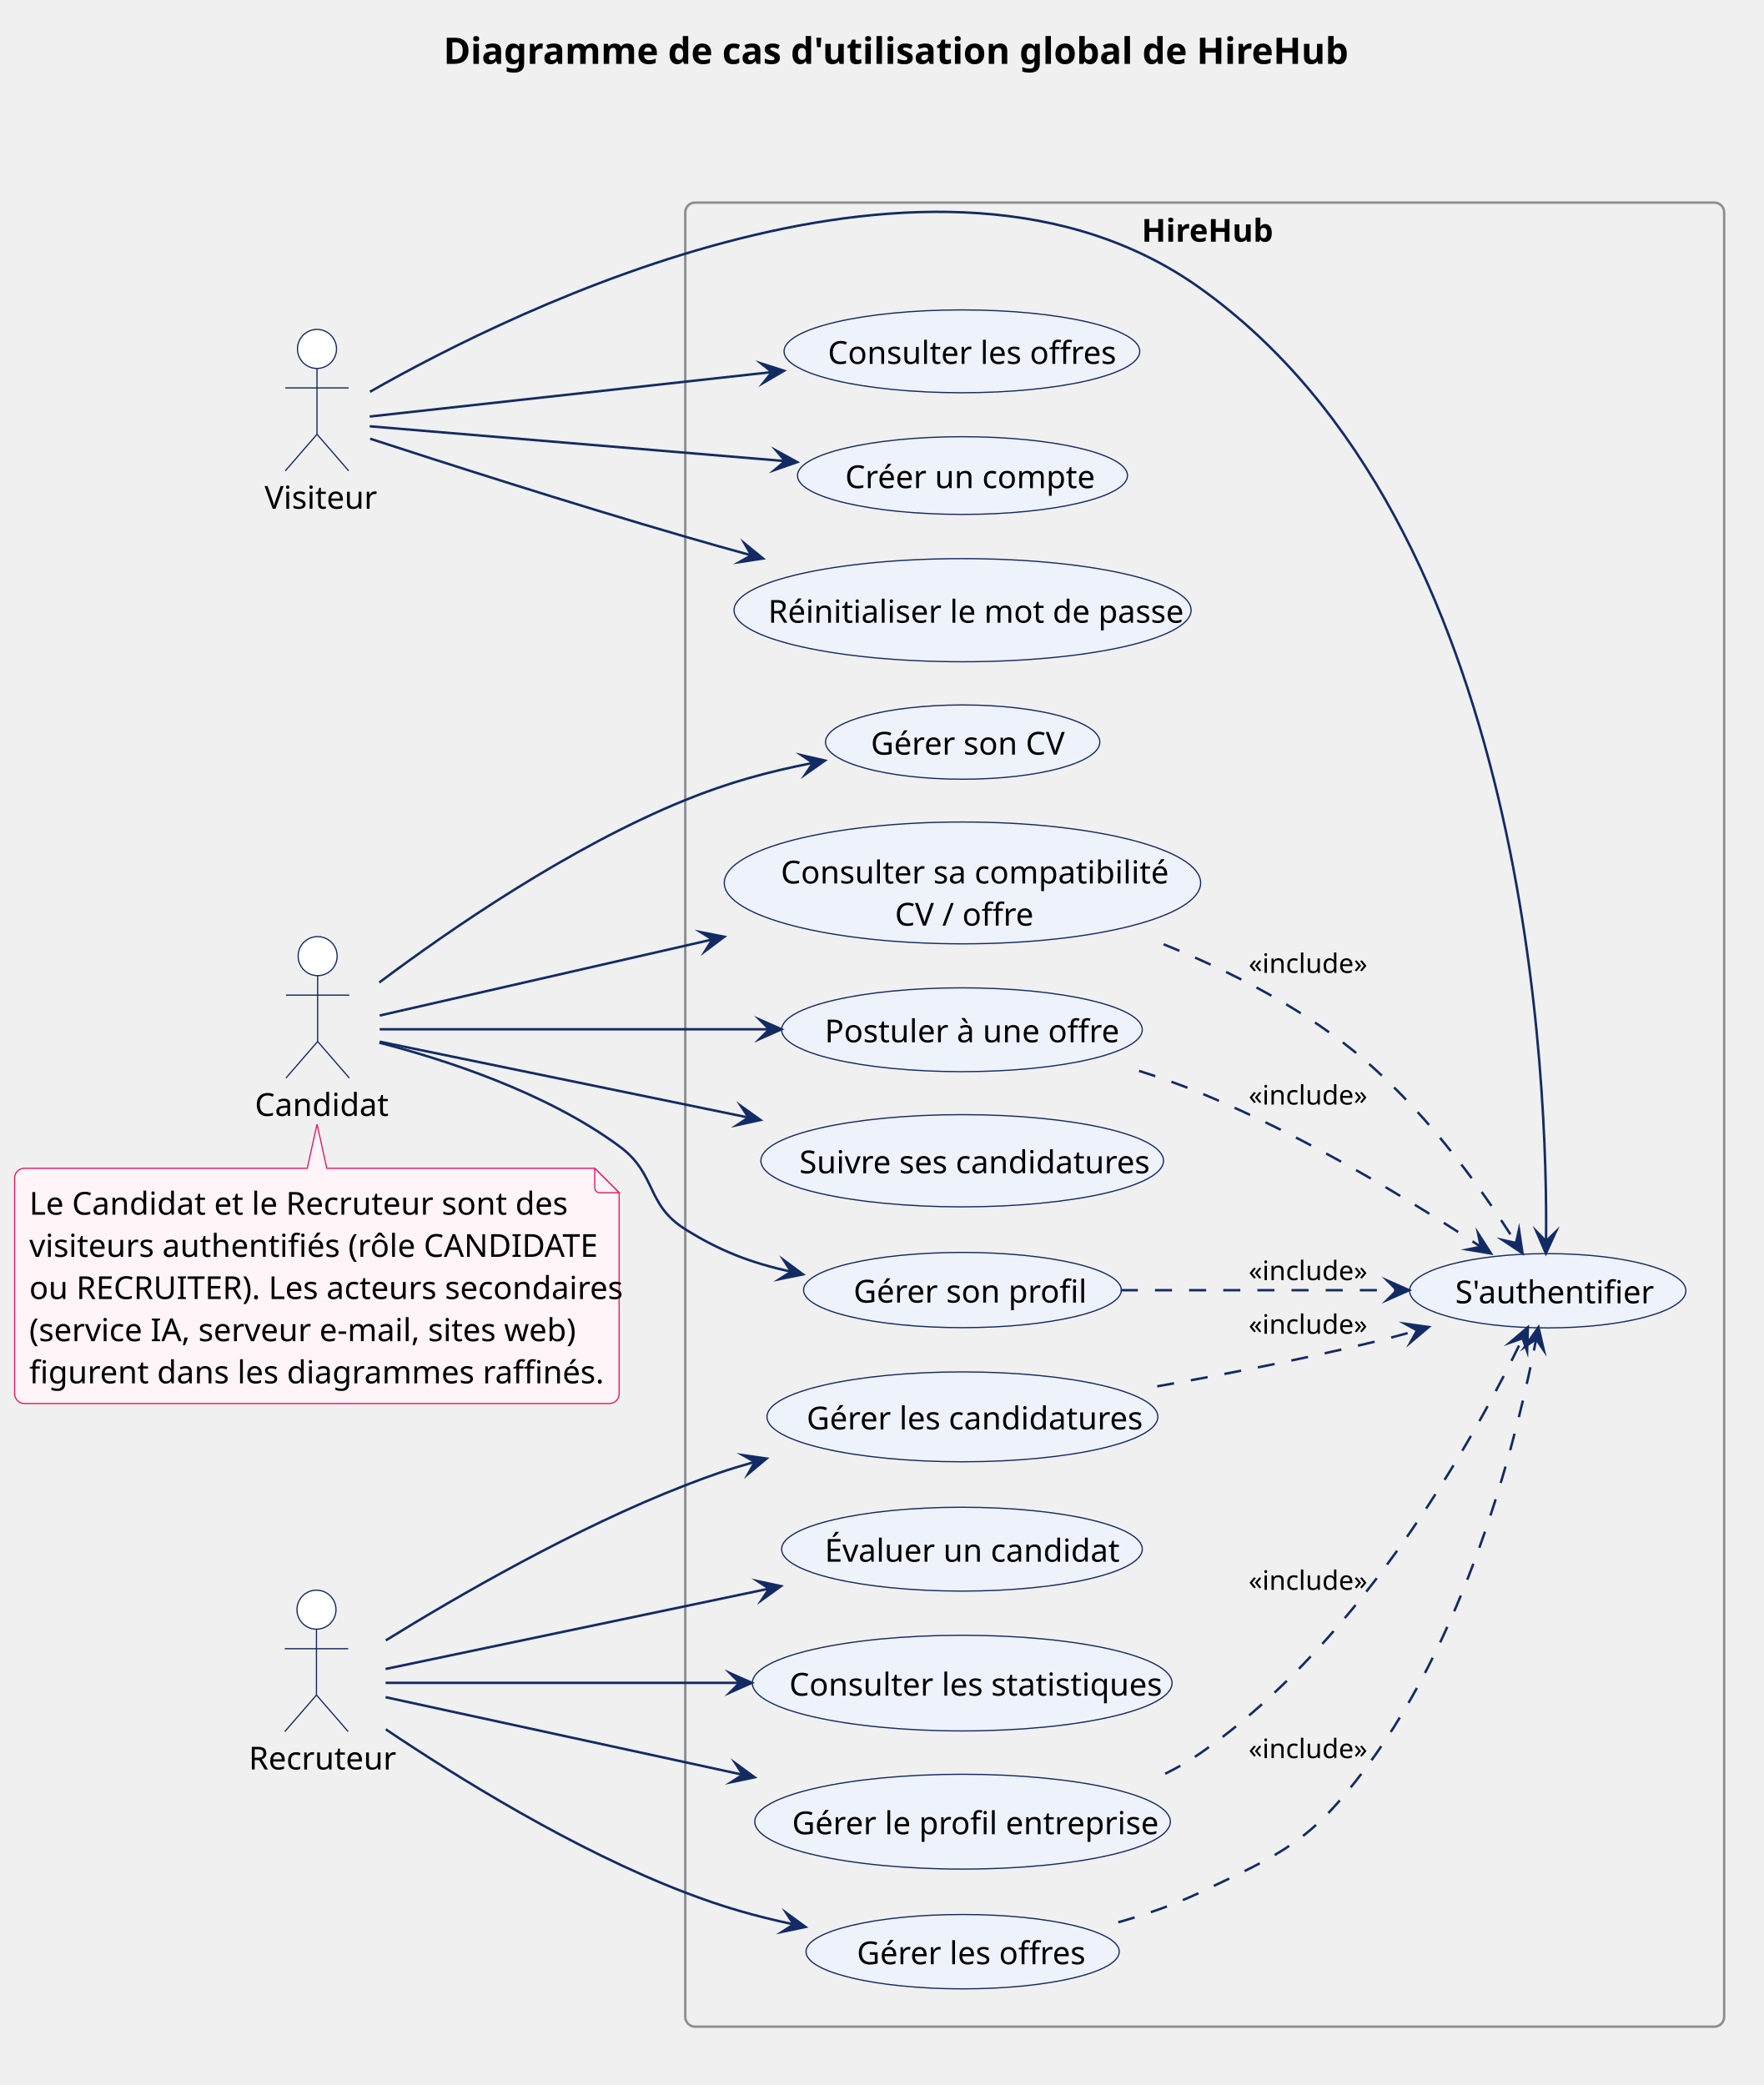
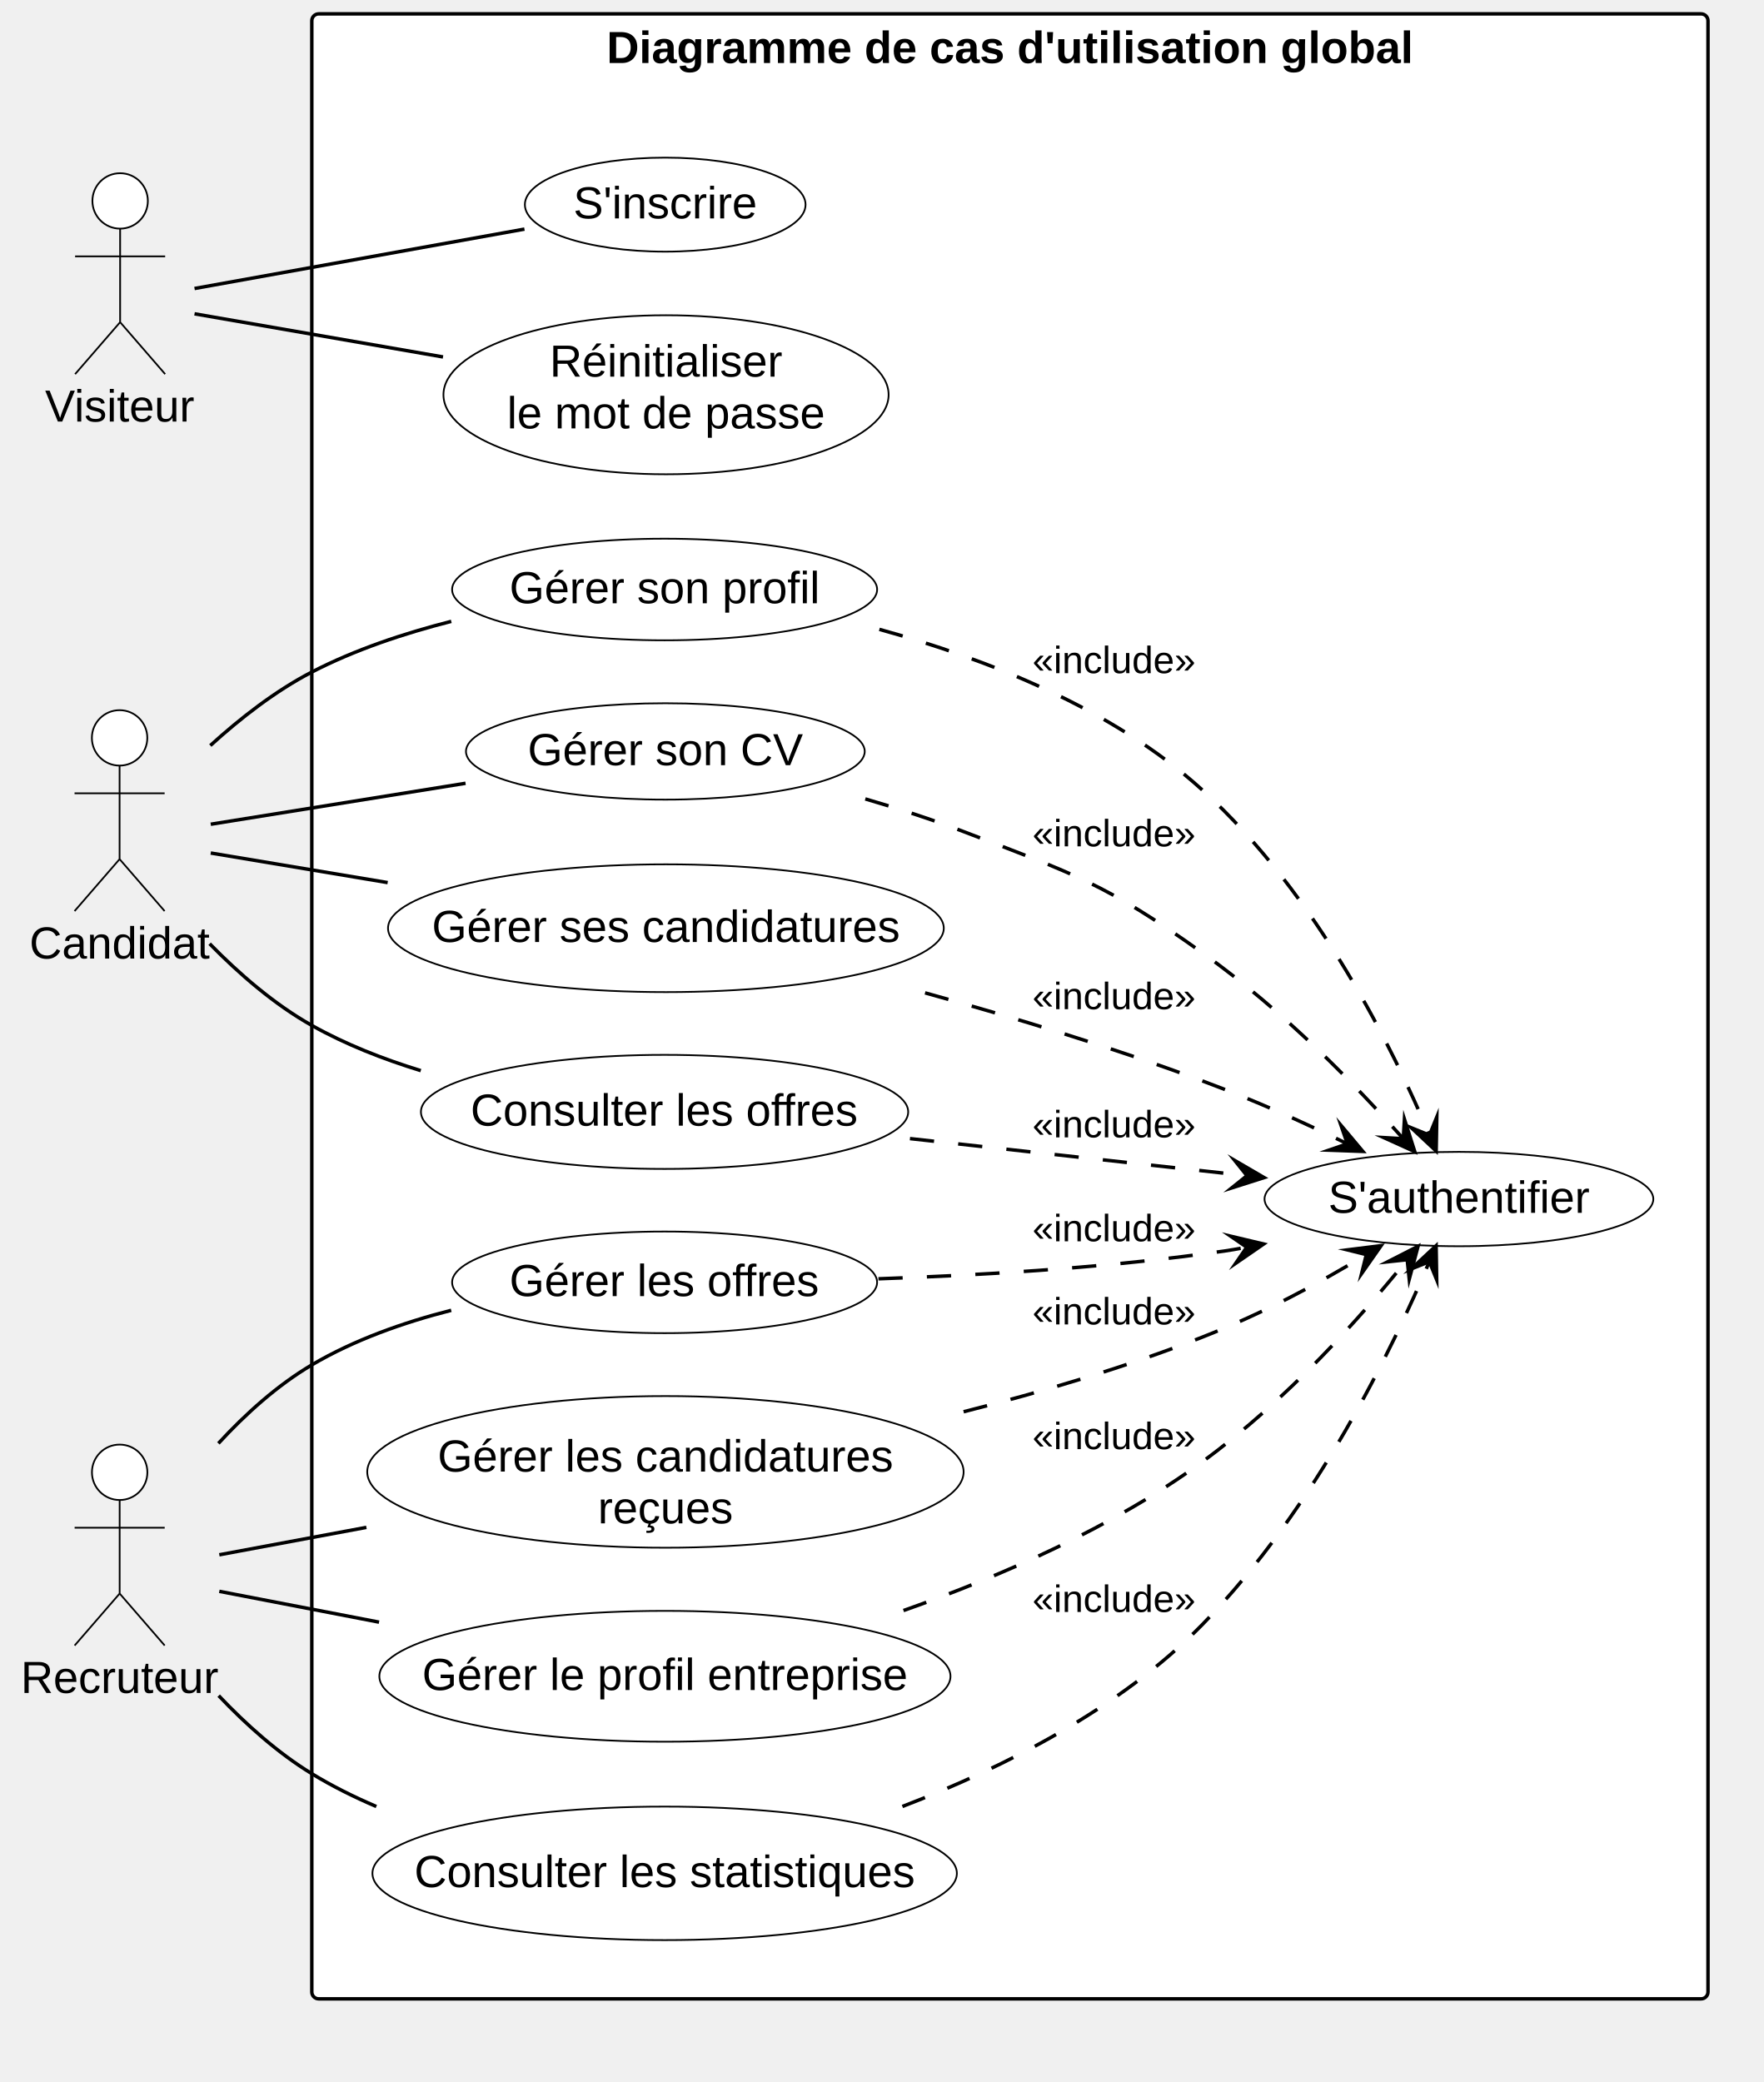
- <svg xmlns="http://www.w3.org/2000/svg" version="1.1" data-diagram-type="DESCRIPTION" style="width:723px;height:855px;background:#FFFFFF;" width="723px" height="855px" viewBox="0 0 723 855" zoomAndPan="magnify" preserveAspectRatio="none" contentStyleType="text/css">
+ <svg xmlns="http://www.w3.org/2000/svg" version="1.1" data-diagram-type="DESCRIPTION" style="width:509px;height:601px;background:#FFFFFF;" width="509px" height="601px" viewBox="0 0 509 601" zoomAndPan="magnify" preserveAspectRatio="none" contentStyleType="text/css">
  <defs />
  <g font-family="sans-serif" lengthAdjust="spacing">
-     <g class="title" data-source-line="4">
-       <text x="181.86" y="26.187" fill="#000" font-size="15" textLength="352.28" font-weight="700" font-family="'Segoe UI'">Diagramme de cas d'utilisation global de HireHub</text>
+     <g class="cluster" data-qualified-name="Diagramme de cas d.utilisation global" id="ent0004" data-source-line="9">
+       <rect x="90" y="4" width="403" height="573" fill="#FFF" style="stroke:#000;stroke-width:1;" rx="2" ry="2" />
+       <text x="175.094" y="18.194" fill="#000" font-size="13" textLength="232.813" font-weight="700" font-family="'Arial'">Diagramme de cas d'utilisation global</text>
    </g>
-     <g class="cluster" data-qualified-name="HireHub" id="ent0004" data-source-line="10">
-       <rect x="281" y="83.08" width="426" height="748" fill="none" style="stroke:#8C8E90;stroke-width:1;" rx="4" ry="4" />
-       <text x="468.127" y="99.109" fill="#000" font-size="13" textLength="51.746" font-weight="700" font-family="'Segoe UI'">HireHub</text>
+     <g class="entity" data-qualified-name="V" id="ent0001" data-source-line="5">
+       <ellipse cx="34.674" cy="58" rx="8" ry="8" fill="#FFF" style="stroke:#000;stroke-width:0.5;" />
+       <path d="M34.674,66 L34.674,93 M21.674,74 L47.674,74 M34.674,93 L21.674,108 M34.674,93 L47.674,108" style="stroke:#000;stroke-width:0.5;" fill="none" />
+       <text x="13" y="121.694" fill="#000" font-size="13" textLength="43.348" font-family="'Arial'">Visiteur</text>
    </g>
-     <g class="entity" data-qualified-name="V" id="ent0001" data-source-line="6">
-       <ellipse cx="129.984" cy="143.08" rx="8" ry="8" fill="#FFF" style="stroke:#132B64;stroke-width:0.5;" />
-       <path d="M129.984,151.08 L129.984,178.08 M116.984,159.08 L142.984,159.08 M129.984,178.08 L116.984,193.08 M129.984,178.08 L142.984,193.08" style="stroke:#132B64;stroke-width:0.5;" fill="none" />
-       <text x="108.5" y="208.609" fill="#000" font-size="13" textLength="42.967" font-family="'Segoe UI'">Visiteur</text>
+     <g class="entity" data-qualified-name="C" id="ent0002" data-source-line="6">
+       <ellipse cx="34.519" cy="213" rx="8" ry="8" fill="#FFF" style="stroke:#000;stroke-width:0.5;" />
+       <path d="M34.519,221 L34.519,248 M21.519,229 L47.519,229 M34.519,248 L21.519,263 M34.519,248 L47.519,263" style="stroke:#000;stroke-width:0.5;" fill="none" />
+       <text x="8.5" y="276.694" fill="#000" font-size="13" textLength="52.038" font-family="'Arial'">Candidat</text>
    </g>
-     <g class="entity" data-qualified-name="C" id="ent0002" data-source-line="7">
-       <ellipse cx="130.249" cy="392.08" rx="8" ry="8" fill="#FFF" style="stroke:#132B64;stroke-width:0.5;" />
-       <path d="M130.249,400.08 L130.249,427.08 M117.249,408.08 L143.249,408.08 M130.249,427.08 L117.249,442.08 M130.249,427.08 L143.249,442.08" style="stroke:#132B64;stroke-width:0.5;" fill="none" />
-       <text x="104.5" y="457.609" fill="#000" font-size="13" textLength="51.499" font-family="'Segoe UI'">Candidat</text>
+     <g class="entity" data-qualified-name="R" id="ent0003" data-source-line="7">
+       <ellipse cx="34.539" cy="425" rx="8" ry="8" fill="#FFF" style="stroke:#000;stroke-width:0.5;" />
+       <path d="M34.539,433 L34.539,460 M21.539,441 L47.539,441 M34.539,460 L21.539,475 M34.539,460 L47.539,475" style="stroke:#000;stroke-width:0.5;" fill="none" />
+       <text x="6" y="488.694" fill="#000" font-size="13" textLength="57.078" font-family="'Arial'">Recruteur</text>
    </g>
-     <g class="entity" data-qualified-name="R" id="ent0003" data-source-line="8">
-       <ellipse cx="129.768" cy="660.08" rx="8" ry="8" fill="#FFF" style="stroke:#132B64;stroke-width:0.5;" />
-       <path d="M129.768,668.08 L129.768,695.08 M116.768,676.08 L142.768,676.08 M129.768,695.08 L116.768,710.08 M129.768,695.08 L142.768,710.08" style="stroke:#132B64;stroke-width:0.5;" fill="none" />
-       <text x="102" y="725.609" fill="#000" font-size="13" textLength="55.536" font-family="'Segoe UI'">Recruteur</text>
+     <g class="entity" data-qualified-name="Diagramme de cas d.utilisation global.UC_signup" id="ent0005" data-source-line="10">
+       <ellipse cx="192.01" cy="59.07" rx="40.51" ry="13.57" fill="#FFF" style="stroke:#000;stroke-width:0.5;" />
+       <text x="165.486" y="63.045" fill="#000" font-size="13" textLength="53.047" font-family="'Arial'">S'inscrire</text>
    </g>
-     <g class="entity" data-qualified-name="GMN39" id="ent0040" data-source-line="55">
-       <path d="M6,483.08 L6,571.535 A4,4 0 0 0 10,575.535 L249.884,575.535 A4,4 0 0 0 253.884,571.535 L253.884,489.08 L243.884,479.08 L134,479.08 L130,460.994 L126,479.08 L10,479.08 A4,4 0 0 0 6,483.08" style="stroke:#E81B6B;stroke-width:0.5;" fill="#FFF4F8" />
-       <path d="M243.884,479.08 L243.884,487.08 A2,2 0 0 0 245.884,489.08 L253.884,489.08 L243.884,479.08" style="stroke:#E81B6B;stroke-width:0.5;" fill="#FFF4F8" />
-       <text x="12" y="498.109" fill="#000" font-size="13" textLength="207.333" font-family="'Segoe UI'">Le Candidat et le Recruteur sont des</text>
-       <text x="12" y="515.4" fill="#000" font-size="13" textLength="219.921" font-family="'Segoe UI'">visiteurs authentifiés (rôle CANDIDATE</text>
-       <text x="12" y="532.691" fill="#000" font-size="13" textLength="226.884" font-family="'Segoe UI'">ou RECRUITER). Les acteurs secondaires</text>
-       <text x="12" y="549.982" fill="#000" font-size="13" textLength="209.206" font-family="'Segoe UI'">(service IA, serveur e-mail, sites web)</text>
-       <text x="12" y="567.273" fill="#000" font-size="13" textLength="217.985" font-family="'Segoe UI'">figurent dans les diagrammes raffinés.</text>
+     <g class="entity" data-qualified-name="Diagramme de cas d.utilisation global.UC_reset" id="ent0006" data-source-line="11">
+       <ellipse cx="192.246" cy="113.952" rx="64.246" ry="22.952" fill="#FFF" style="stroke:#000;stroke-width:0.5;" />
+       <text x="158.651" y="108.718" fill="#000" font-size="13" textLength="67.19" font-family="'Arial'">Réinitialiser</text>
+       <text x="146.359" y="123.667" fill="#000" font-size="13" textLength="91.774" font-family="'Arial'">le mot de passe</text>
    </g>
-     <g class="entity" data-qualified-name="HireHub.UC_signup" id="ent0005" data-source-line="11">
-       <ellipse cx="394.665" cy="195.013" rx="67.665" ry="15.933" fill="#EEF2FA" style="stroke:#132B64;stroke-width:0.5;" />
-       <text x="346.572" y="200.159" fill="#000" font-size="13" textLength="96.186" font-family="'Segoe UI'">Créer un compte</text>
+     <g class="entity" data-qualified-name="Diagramme de cas d.utilisation global.UC_login" id="ent0007" data-source-line="12">
+       <ellipse cx="421.11" cy="346.122" rx="56.11" ry="13.622" fill="#FFF" style="stroke:#000;stroke-width:0.5;" />
+       <text x="383.374" y="350.096" fill="#000" font-size="13" textLength="75.474" font-family="'Arial'">S'authentifier</text>
    </g>
-     <g class="entity" data-qualified-name="HireHub.UC_login" id="ent0006" data-source-line="12">
-       <ellipse cx="634.651" cy="529.307" rx="56.651" ry="15.227" fill="#EEF2FA" style="stroke:#132B64;stroke-width:0.5;" />
-       <text x="596.714" y="534.452" fill="#000" font-size="13" textLength="75.874" font-family="'Segoe UI'">S'authentifier</text>
+     <g class="entity" data-qualified-name="Diagramme de cas d.utilisation global.UC_cprofile" id="ent0008" data-source-line="14">
+       <ellipse cx="191.838" cy="170.168" rx="61.338" ry="14.668" fill="#FFF" style="stroke:#000;stroke-width:0.5;" />
+       <text x="147.042" y="174.142" fill="#000" font-size="13" textLength="89.591" font-family="'Arial'">Gérer son profil</text>
    </g>
-     <g class="entity" data-qualified-name="HireHub.UC_reset" id="ent0007" data-source-line="13">
-       <ellipse cx="394.703" cy="250.221" rx="93.703" ry="21.141" fill="#EEF2FA" style="stroke:#132B64;stroke-width:0.5;" />
-       <text x="314.963" y="255.366" fill="#000" font-size="13" textLength="159.479" font-family="'Segoe UI'">Réinitialiser le mot de passe</text>
+     <g class="entity" data-qualified-name="Diagramme de cas d.utilisation global.UC_cv" id="ent0009" data-source-line="15">
+       <ellipse cx="192.049" cy="216.91" rx="57.549" ry="13.91" fill="#FFF" style="stroke:#000;stroke-width:0.5;" />
+       <text x="152.313" y="220.884" fill="#000" font-size="13" textLength="79.473" font-family="'Arial'">Gérer son CV</text>
    </g>
-     <g class="entity" data-qualified-name="HireHub.UC_browse" id="ent0008" data-source-line="14">
-       <ellipse cx="394.431" cy="144.066" rx="72.931" ry="16.986" fill="#EEF2FA" style="stroke:#132B64;stroke-width:0.5;" />
-       <text x="339.461" y="149.212" fill="#000" font-size="13" textLength="109.941" font-family="'Segoe UI'">Consulter les offres</text>
+     <g class="entity" data-qualified-name="Diagramme de cas d.utilisation global.UC_capps" id="ent0010" data-source-line="16">
+       <ellipse cx="192.209" cy="267.942" rx="80.209" ry="18.442" fill="#FFF" style="stroke:#000;stroke-width:0.5;" />
+       <text x="124.647" y="271.916" fill="#000" font-size="13" textLength="135.123" font-family="'Arial'">Gérer ses candidatures</text>
    </g>
-     <g class="entity" data-qualified-name="HireHub.UC_cprofile" id="ent0009" data-source-line="16">
-       <ellipse cx="394.651" cy="529.01" rx="65.151" ry="15.43" fill="#EEF2FA" style="stroke:#132B64;stroke-width:0.5;" />
-       <text x="349.995" y="534.156" fill="#000" font-size="13" textLength="89.312" font-family="'Segoe UI'">Gérer son profil</text>
+     <g class="entity" data-qualified-name="Diagramme de cas d.utilisation global.UC_browse" id="ent0011" data-source-line="17">
+       <ellipse cx="191.822" cy="320.964" rx="70.322" ry="16.464" fill="#FFF" style="stroke:#000;stroke-width:0.5;" />
+       <text x="135.826" y="324.939" fill="#000" font-size="13" textLength="111.992" font-family="'Arial'">Consulter les offres</text>
    </g>
-     <g class="entity" data-qualified-name="HireHub.UC_cv" id="ent0010" data-source-line="17">
-       <ellipse cx="394.738" cy="304.307" rx="56.238" ry="15.227" fill="#EEF2FA" style="stroke:#132B64;stroke-width:0.5;" />
-       <text x="357.093" y="309.452" fill="#000" font-size="13" textLength="75.29" font-family="'Segoe UI'">Gérer son CV</text>
+     <g class="entity" data-qualified-name="Diagramme de cas d.utilisation global.UC_offers" id="ent0012" data-source-line="19">
+       <ellipse cx="191.835" cy="370.167" rx="61.335" ry="14.667" fill="#FFF" style="stroke:#000;stroke-width:0.5;" />
+       <text x="147.043" y="374.141" fill="#000" font-size="13" textLength="89.584" font-family="'Arial'">Gérer les offres</text>
    </g>
-     <g class="entity" data-qualified-name="HireHub.UC_match" id="ent0011" data-source-line="18">
-       <ellipse cx="394.655" cy="362.058" rx="97.655" ry="24.978" fill="#EEF2FA" style="stroke:#132B64;stroke-width:0.5;" />
-       <text x="320.185" y="362.283" fill="#000" font-size="13" textLength="148.941" font-family="'Segoe UI'">Consulter sa compatibilité</text>
-       <text x="366.964" y="379.574" fill="#000" font-size="13" textLength="55.383" font-family="'Segoe UI'">CV / offre</text>
+     <g class="entity" data-qualified-name="Diagramme de cas d.utilisation global.UC_rapps" id="ent0013" data-source-line="20">
+       <ellipse cx="192.071" cy="424.885" rx="86.071" ry="21.885" fill="#FFF" style="stroke:#000;stroke-width:0.5;" />
+       <text x="126.315" y="424.793" fill="#000" font-size="13" textLength="131.511" font-family="'Arial'">Gérer les candidatures</text>
+       <text x="172.561" y="439.742" fill="#000" font-size="13" textLength="39.019" font-family="'Arial'">reçues</text>
    </g>
-     <g class="entity" data-qualified-name="HireHub.UC_apply" id="ent0012" data-source-line="19">
-       <ellipse cx="394.451" cy="422.27" rx="73.951" ry="17.19" fill="#EEF2FA" style="stroke:#132B64;stroke-width:0.5;" />
-       <text x="338.189" y="427.416" fill="#000" font-size="13" textLength="112.525" font-family="'Segoe UI'">Postuler à une offre</text>
+     <g class="entity" data-qualified-name="Diagramme de cas d.utilisation global.UC_rprofile" id="ent0014" data-source-line="21">
+       <ellipse cx="191.926" cy="483.885" rx="82.426" ry="18.885" fill="#FFF" style="stroke:#000;stroke-width:0.5;" />
+       <text x="121.842" y="487.86" fill="#000" font-size="13" textLength="140.169" font-family="'Arial'">Gérer le profil entreprise</text>
    </g>
-     <g class="entity" data-qualified-name="HireHub.UC_track" id="ent0013" data-source-line="20">
-       <ellipse cx="394.548" cy="475.99" rx="82.548" ry="18.91" fill="#EEF2FA" style="stroke:#132B64;stroke-width:0.5;" />
-       <text x="327.77" y="481.135" fill="#000" font-size="13" textLength="133.555" font-family="'Segoe UI'">Suivre ses candidatures</text>
+     <g class="entity" data-qualified-name="Diagramme de cas d.utilisation global.UC_stats" id="ent0015" data-source-line="22">
+       <ellipse cx="191.848" cy="540.77" rx="84.348" ry="19.27" fill="#FFF" style="stroke:#000;stroke-width:0.5;" />
+       <text x="119.593" y="544.744" fill="#000" font-size="13" textLength="144.511" font-family="'Arial'">Consulter les statistiques</text>
    </g>
-     <g class="entity" data-qualified-name="HireHub.UC_offers" id="ent0014" data-source-line="22">
-       <ellipse cx="394.73" cy="800.326" rx="64.23" ry="15.246" fill="#EEF2FA" style="stroke:#132B64;stroke-width:0.5;" />
-       <text x="351.366" y="805.472" fill="#000" font-size="13" textLength="86.728" font-family="'Segoe UI'">Gérer les offres</text>
+     <g class="link" data-entity-1="ent0001" data-entity-2="ent0005" id="lnk16" data-link-type="association">
+       <path d="M56.149,83.282 C80.355,78.923 121.019,71.601 151.377,66.135" style="stroke:#000;stroke-width:1;" fill="none" />
    </g>
-     <g class="entity" data-qualified-name="HireHub.UC_apps" id="ent0015" data-source-line="23">
-       <ellipse cx="394.642" cy="581.009" rx="80.142" ry="18.428" fill="#EEF2FA" style="stroke:#132B64;stroke-width:0.5;" />
-       <text x="330.749" y="586.154" fill="#000" font-size="13" textLength="127.785" font-family="'Segoe UI'">Gérer les candidatures</text>
+     <g class="link" data-entity-1="ent0001" data-entity-2="ent0006" id="lnk17" data-link-type="association">
+       <path d="M56.149,90.585 C74.49,93.77 102.278,98.595 127.873,103.039" style="stroke:#000;stroke-width:1;" fill="none" />
    </g>
-     <g class="entity" data-qualified-name="HireHub.UC_eval" id="ent0016" data-source-line="24">
-       <ellipse cx="394.454" cy="635.271" rx="73.954" ry="17.191" fill="#EEF2FA" style="stroke:#132B64;stroke-width:0.5;" />
-       <text x="338.188" y="640.416" fill="#000" font-size="13" textLength="112.531" font-family="'Segoe UI'">Évaluer un candidat</text>
+     <g class="link" data-entity-1="ent0002" data-entity-2="ent0008" id="lnk18" data-link-type="association">
+       <path d="M60.708,215.208 C69.331,207.368 79.475,199.449 90,194 C102.404,187.579 116.555,182.846 130.257,179.367" style="stroke:#000;stroke-width:1;" fill="none" />
    </g>
-     <g class="entity" data-qualified-name="HireHub.UC_stats" id="ent0017" data-source-line="25">
-       <ellipse cx="394.555" cy="690.191" rx="86.055" ry="19.611" fill="#EEF2FA" style="stroke:#132B64;stroke-width:0.5;" />
-       <text x="323.636" y="695.337" fill="#000" font-size="13" textLength="141.838" font-family="'Segoe UI'">Consulter les statistiques</text>
+     <g class="link" data-entity-1="ent0002" data-entity-2="ent0009" id="lnk19" data-link-type="association">
+       <path d="M60.83,237.928 C80.71,234.732 109.148,230.159 134.375,226.104" style="stroke:#000;stroke-width:1;" fill="none" />
    </g>
-     <g class="entity" data-qualified-name="HireHub.UC_rprofile" id="ent0018" data-source-line="26">
-       <ellipse cx="394.7" cy="747.02" rx="85.2" ry="19.44" fill="#EEF2FA" style="stroke:#132B64;stroke-width:0.5;" />
-       <text x="324.784" y="752.166" fill="#000" font-size="13" textLength="139.833" font-family="'Segoe UI'">Gérer le profil entreprise</text>
+     <g class="link" data-entity-1="ent0002" data-entity-2="ent0010" id="lnk20" data-link-type="association">
+       <path d="M60.83,246.235 C74.944,248.595 93.371,251.676 111.901,254.774" style="stroke:#000;stroke-width:1;" fill="none" />
    </g>
-     <g class="link" data-entity-1="ent0001" data-entity-2="ent0005" id="lnk19" data-link-type="dependency">
-       <polygon points="326.905,189.499,318.27,184.761,321.922,189.081,317.602,192.733,326.905,189.499" fill="#132B64" style="stroke:#132B64;stroke-width:1;stroke-linejoin:miter;stroke-miterlimit:10;" />
-       <path d="M151.598,174.807 C188.884,177.931 264.078,184.233 321.922,189.081" style="stroke:#132B64;stroke-width:1;" fill="none" />
+     <g class="link" data-entity-1="ent0002" data-entity-2="ent0011" id="lnk21" data-link-type="association">
+       <path d="M60.512,272.421 C69.054,281.149 79.199,289.934 90,296 C99.686,301.44 110.548,305.709 121.46,309.056" style="stroke:#000;stroke-width:1;" fill="none" />
    </g>
-     <g class="link" data-entity-1="ent0001" data-entity-2="ent0006" id="lnk20" data-link-type="dependency">
-       <polygon points="633.897,513.988,638,505.034,633.955,508.988,630.001,504.942,633.897,513.988" fill="#132B64" style="stroke:#132B64;stroke-width:1;stroke-linejoin:miter;stroke-miterlimit:10;" />
-       <path d="M151.703,160.661 C210.954,126.895 383.874,40.951 492,118.08 C628.081,215.15 634.667,446.931 633.955,508.988" style="stroke:#132B64;stroke-width:1;" fill="none" />
+     <g class="link" data-entity-1="ent0003" data-entity-2="ent0012" id="lnk22" data-link-type="association">
+       <path d="M63.036,416.655 C70.901,408.131 80.063,399.867 90,394 C102.183,386.807 116.391,381.768 130.237,378.24" style="stroke:#000;stroke-width:1;" fill="none" />
    </g>
-     <g class="link" data-entity-1="ent0001" data-entity-2="ent0007" id="lnk21" data-link-type="dependency">
-       <polygon points="312.88,229.032,305.253,222.8,308.057,227.713,303.144,230.517,312.88,229.032" fill="#132B64" style="stroke:#132B64;stroke-width:1;stroke-linejoin:miter;stroke-miterlimit:10;" />
-       <path d="M151.783,179.903 C180.66,189.313 234.606,206.633 281,220.08 C291.29,223.063 297.318,224.778 308.057,227.713" style="stroke:#132B64;stroke-width:1;" fill="none" />
+     <g class="link" data-entity-1="ent0003" data-entity-2="ent0013" id="lnk23" data-link-type="association">
+       <path d="M63.3,448.815 C75.443,446.551 90.405,443.761 105.76,440.897" style="stroke:#000;stroke-width:1;" fill="none" />
    </g>
-     <g class="link" data-entity-1="ent0001" data-entity-2="ent0008" id="lnk22" data-link-type="dependency">
-       <polygon points="321.5,152.035,312.115,149.047,316.53,152.584,312.993,156.999,321.5,152.035" fill="#132B64" style="stroke:#132B64;stroke-width:1;stroke-linejoin:miter;stroke-miterlimit:10;" />
-       <path d="M151.598,170.805 C187.736,166.812 259.194,158.918 316.53,152.584" style="stroke:#132B64;stroke-width:1;" fill="none" />
+     <g class="link" data-entity-1="ent0003" data-entity-2="ent0014" id="lnk24" data-link-type="association">
+       <path d="M63.3,459.363 C76.404,461.891 92.79,465.053 109.411,468.259" style="stroke:#000;stroke-width:1;" fill="none" />
    </g>
-     <g class="link" data-entity-1="ent0002" data-entity-2="ent0009" id="lnk23" data-link-type="dependency">
-       <polygon points="329.269,522.594,321.356,516.73,324.389,521.505,319.614,524.538,329.269,522.594" fill="#132B64" style="stroke:#132B64;stroke-width:1;stroke-linejoin:miter;stroke-miterlimit:10;" />
-       <path d="M155.52,427.572 C181.782,434.335 223.754,447.755 254,470.08 C269.525,481.54 264.643,493.844 281,504.08 C295.416,513.102 307.782,517.8 324.389,521.505" style="stroke:#132B64;stroke-width:1;" fill="none" />
+     <g class="link" data-entity-1="ent0003" data-entity-2="ent0015" id="lnk25" data-link-type="association">
+       <path d="M63.117,489.476 C71.041,497.827 80.211,506.025 90,512 C95.839,515.564 102.135,518.707 108.628,521.474" style="stroke:#000;stroke-width:1;" fill="none" />
    </g>
-     <g class="link" data-entity-1="ent0002" data-entity-2="ent0010" id="lnk24" data-link-type="dependency">
-       <polygon points="338.279,311.879,328.676,309.693,333.373,312.845,330.221,317.542,338.279,311.879" fill="#132B64" style="stroke:#132B64;stroke-width:1;stroke-linejoin:miter;stroke-miterlimit:10;" />
-       <path d="M155.536,402.885 C184.093,381.484 233.433,347.355 281,328.08 C299.046,320.768 314.759,316.51 333.373,312.845" style="stroke:#132B64;stroke-width:1;" fill="none" />
+     <g class="link" data-entity-1="ent0008" data-entity-2="ent0007" id="lnk26" data-link-type="dependency">
+       <polygon points="414.542,332.273,414.725,322.426,412.597,327.667,407.355,325.539,414.542,332.273" fill="#000" style="stroke:#000;stroke-width:1;stroke-linejoin:miter;stroke-miterlimit:10;" />
+       <path d="M253.823,181.672 C284.716,190.18 321.092,204.471 347,228 C380.704,258.609 402.486,303.733 412.597,327.667" style="stroke:#000;stroke-width:1;stroke-dasharray:7,7;" fill="none" />
+       <text x="298" y="194.318" fill="#000" font-size="11" textLength="47.094" font-family="'Arial'">«include»</text>
    </g>
-     <g class="link" data-entity-1="ent0002" data-entity-2="ent0011" id="lnk25" data-link-type="dependency">
-       <polygon points="296.994,384.139,287.329,382.245,292.12,385.253,289.112,390.043,296.994,384.139" fill="#132B64" style="stroke:#132B64;stroke-width:1;stroke-linejoin:miter;stroke-miterlimit:10;" />
-       <path d="M155.695,416.436 C187.922,409.07 241.324,396.863 292.12,385.253" style="stroke:#132B64;stroke-width:1;" fill="none" />
+     <g class="link" data-entity-1="ent0009" data-entity-2="ent0007" id="lnk27" data-link-type="dependency">
+       <polygon points="408.375,332.447,405.382,323.064,405.052,328.711,399.405,328.381,408.375,332.447" fill="#000" style="stroke:#000;stroke-width:1;stroke-linejoin:miter;stroke-miterlimit:10;" />
+       <path d="M249.761,230.617 C259.296,233.398 269.01,236.546 278,240 C310.098,252.333 319.023,255.007 347,275 C371.021,292.166 391.444,313.414 405.052,328.711" style="stroke:#000;stroke-width:1;stroke-dasharray:7,7;" fill="none" />
+       <text x="298" y="244.318" fill="#000" font-size="11" textLength="47.094" font-family="'Arial'">«include»</text>
    </g>
-     <g class="link" data-entity-1="ent0002" data-entity-2="ent0012" id="lnk26" data-link-type="dependency">
-       <polygon points="320.438,422.08,311.438,418.08,315.438,422.08,311.438,426.08,320.438,422.08" fill="#132B64" style="stroke:#132B64;stroke-width:1;stroke-linejoin:miter;stroke-miterlimit:10;" />
-       <path d="M155.695,422.08 C193.027,422.08 260.317,422.08 315.438,422.08" style="stroke:#132B64;stroke-width:1;" fill="none" />
+     <g class="link" data-entity-1="ent0010" data-entity-2="ent0007" id="lnk28" data-link-type="dependency">
+       <polygon points="393.391,332.374,387.062,324.828,388.899,330.178,383.549,332.015,393.391,332.374" fill="#000" style="stroke:#000;stroke-width:1;stroke-linejoin:miter;stroke-miterlimit:10;" />
+       <path d="M267.009,286.599 C292.626,293.706 321.339,302.426 347,312 C362.719,317.864 375.249,323.506 388.899,330.178" style="stroke:#000;stroke-width:1;stroke-dasharray:7,7;" fill="none" />
+       <text x="298" y="291.318" fill="#000" font-size="11" textLength="47.094" font-family="'Arial'">«include»</text>
    </g>
-     <g class="link" data-entity-1="ent0002" data-entity-2="ent0013" id="lnk27" data-link-type="dependency">
-       <polygon points="311.83,459.279,303.82,453.548,306.932,458.272,302.208,461.384,311.83,459.279" fill="#132B64" style="stroke:#132B64;stroke-width:1;stroke-linejoin:miter;stroke-miterlimit:10;" />
-       <path d="M155.695,427.16 C191.112,434.446 253.097,447.197 306.932,458.272" style="stroke:#132B64;stroke-width:1;" fill="none" />
+     <g class="link" data-entity-1="ent0011" data-entity-2="ent0007" id="lnk29" data-link-type="dependency">
+       <polygon points="364.889,339.93,356.381,334.969,359.919,339.383,355.505,342.921,364.889,339.93" fill="#000" style="stroke:#000;stroke-width:1;stroke-linejoin:miter;stroke-miterlimit:10;" />
+       <path d="M262.65,328.671 C295.493,332.288 329.154,335.995 359.919,339.383" style="stroke:#000;stroke-width:1;stroke-dasharray:7,7;" fill="none" />
+       <text x="298" y="328.318" fill="#000" font-size="11" textLength="47.094" font-family="'Arial'">«include»</text>
    </g>
-     <g class="link" data-entity-1="ent0003" data-entity-2="ent0014" id="lnk28" data-link-type="dependency">
-       <polygon points="330.313,790.19,322.359,784.383,325.426,789.136,320.672,792.203,330.313,790.19" fill="#132B64" style="stroke:#132B64;stroke-width:1;stroke-linejoin:miter;stroke-miterlimit:10;" />
-       <path d="M158.18,709.141 C187.281,728.697 235.441,758.651 281,776.08 C296.575,782.038 309.07,785.609 325.426,789.136" style="stroke:#132B64;stroke-width:1;" fill="none" />
+     <g class="link" data-entity-1="ent0012" data-entity-2="ent0007" id="lnk30" data-link-type="dependency">
+       <polygon points="364.766,359.103,355.184,356.828,359.852,360.023,356.656,364.691,364.766,359.103" fill="#000" style="stroke:#000;stroke-width:1;stroke-linejoin:miter;stroke-miterlimit:10;" />
+       <path d="M253.551,369.144 C282.014,368.157 316.355,366.126 347,362 C352.786,361.221 353.879,361.142 359.852,360.023" style="stroke:#000;stroke-width:1;stroke-dasharray:7,7;" fill="none" />
+       <text x="298" y="358.318" fill="#000" font-size="11" textLength="47.094" font-family="'Arial'">«include»</text>
    </g>
-     <g class="link" data-entity-1="ent0003" data-entity-2="ent0015" id="lnk29" data-link-type="dependency">
-       <polygon points="314.341,598.108,304.591,596.709,309.53,599.469,306.77,604.407,314.341,598.108" fill="#132B64" style="stroke:#132B64;stroke-width:1;stroke-linejoin:miter;stroke-miterlimit:10;" />
-       <path d="M158.195,672.676 C187.504,654.578 236.015,626.504 281,609.08 C291.604,604.973 298.196,602.676 309.53,599.469" style="stroke:#132B64;stroke-width:1;" fill="none" />
+     <g class="link" data-entity-1="ent0013" data-entity-2="ent0007" id="lnk31" data-link-type="dependency">
+       <polygon points="398.66,359.576,388.886,360.794,394.377,362.156,393.014,367.646,398.66,359.576" fill="#000" style="stroke:#000;stroke-width:1;stroke-linejoin:miter;stroke-miterlimit:10;" />
+       <path d="M278.138,407.527 C300.876,401.76 325.183,394.579 347,386 C365.156,378.861 380.181,370.707 394.377,362.156" style="stroke:#000;stroke-width:1;stroke-dasharray:7,7;" fill="none" />
+       <text x="298" y="382.318" fill="#000" font-size="11" textLength="47.094" font-family="'Arial'">«include»</text>
    </g>
-     <g class="link" data-entity-1="ent0003" data-entity-2="ent0016" id="lnk30" data-link-type="dependency">
-       <polygon points="320.258,650.426,310.629,648.357,315.364,651.452,312.269,656.187,320.258,650.426" fill="#132B64" style="stroke:#132B64;stroke-width:1;stroke-linejoin:miter;stroke-miterlimit:10;" />
-       <path d="M158.103,684.401 C196.026,676.456 261.428,662.752 315.364,651.452" style="stroke:#132B64;stroke-width:1;" fill="none" />
+     <g class="link" data-entity-1="ent0014" data-entity-2="ent0007" id="lnk32" data-link-type="dependency">
+       <polygon points="409.318,359.75,400.548,364.232,406.174,363.638,406.768,369.263,409.318,359.75" fill="#000" style="stroke:#000;stroke-width:1;stroke-linejoin:miter;stroke-miterlimit:10;" />
+       <path d="M260.785,464.907 C289.091,454.929 321.298,440.806 347,422 C372.1,403.634 392.911,380.034 406.174,363.638" style="stroke:#000;stroke-width:1;stroke-dasharray:7,7;" fill="none" />
+       <text x="298" y="418.318" fill="#000" font-size="11" textLength="47.094" font-family="'Arial'">«include»</text>
    </g>
-     <g class="link" data-entity-1="ent0003" data-entity-2="ent0017" id="lnk31" data-link-type="dependency">
-       <polygon points="308.281,690.08,299.281,686.08,303.281,690.08,299.281,694.08,308.281,690.08" fill="#132B64" style="stroke:#132B64;stroke-width:1;stroke-linejoin:miter;stroke-miterlimit:10;" />
-       <path d="M158.103,690.08 C193.275,690.08 251.294,690.08 303.281,690.08" style="stroke:#132B64;stroke-width:1;" fill="none" />
-     </g>
-     <g class="link" data-entity-1="ent0003" data-entity-2="ent0018" id="lnk32" data-link-type="dependency">
-       <polygon points="309.441,728.827,301.494,723.009,304.555,727.766,299.797,730.826,309.441,728.827" fill="#132B64" style="stroke:#132B64;stroke-width:1;stroke-linejoin:miter;stroke-miterlimit:10;" />
-       <path d="M158.103,695.966 C193.537,703.66 252.348,716.43 304.555,727.766" style="stroke:#132B64;stroke-width:1;" fill="none" />
-     </g>
-     <g class="link" data-entity-1="ent0009" data-entity-2="ent0006" id="lnk33" data-link-type="dependency">
-       <polygon points="577.796,529.08,568.796,525.08,572.796,529.08,568.796,533.08,577.796,529.08" fill="#132B64" style="stroke:#132B64;stroke-width:1;stroke-linejoin:miter;stroke-miterlimit:10;" />
-       <path d="M459.593,529.08 C496.491,529.08 537.41,529.08 572.796,529.08" style="stroke:#132B64;stroke-width:1;stroke-dasharray:7,7;" fill="none" />
-       <text x="512" y="524.95" fill="#000" font-size="11" textLength="46.218" font-family="'Segoe UI'">«include»</text>
-     </g>
-     <g class="link" data-entity-1="ent0011" data-entity-2="ent0006" id="lnk34" data-link-type="dependency">
-       <polygon points="624.311,513.933,622.868,504.191,621.632,509.711,616.112,508.476,624.311,513.933" fill="#132B64" style="stroke:#132B64;stroke-width:1;stroke-linejoin:miter;stroke-miterlimit:10;" />
-       <path d="M477.158,387.231 C505.514,398.694 536.15,414.416 560,435.08 C587.399,458.82 609.007,489.807 621.632,509.711" style="stroke:#132B64;stroke-width:1;stroke-dasharray:7,7;" fill="none" />
-       <text x="512" y="398.95" fill="#000" font-size="11" textLength="46.218" font-family="'Segoe UI'">«include»</text>
-     </g>
-     <g class="link" data-entity-1="ent0012" data-entity-2="ent0006" id="lnk35" data-link-type="dependency">
-       <polygon points="611.381,514.016,606.072,505.721,607.208,511.262,601.666,512.398,611.381,514.016" fill="#132B64" style="stroke:#132B64;stroke-width:1;stroke-linejoin:miter;stroke-miterlimit:10;" />
-       <path d="M467.075,439.142 C475.585,441.82 484.061,444.803 492,448.08 C536.479,466.444 580.109,493.384 607.208,511.262" style="stroke:#132B64;stroke-width:1;stroke-dasharray:7,7;" fill="none" />
-       <text x="512" y="452.95" fill="#000" font-size="11" textLength="46.218" font-family="'Segoe UI'">«include»</text>
-     </g>
-     <g class="link" data-entity-1="ent0014" data-entity-2="ent0006" id="lnk36" data-link-type="dependency">
-       <polygon points="630.845,544.239,625.217,552.321,629.9,549.149,633.073,553.832,630.845,544.239" fill="#132B64" style="stroke:#132B64;stroke-width:1;stroke-linejoin:miter;stroke-miterlimit:10;" />
-       <path d="M458.547,788.27 C469.964,785.055 481.553,781.045 492,776.08 C526.121,759.865 537.347,755.313 560,725.08 C603.801,666.622 623.186,584.043 629.9,549.149" style="stroke:#132B64;stroke-width:1;stroke-dasharray:7,7;" fill="none" />
-       <text x="512" y="720.95" fill="#000" font-size="11" textLength="46.218" font-family="'Segoe UI'">«include»</text>
-     </g>
-     <g class="link" data-entity-1="ent0015" data-entity-2="ent0006" id="lnk37" data-link-type="dependency">
-       <polygon points="585.868,544.17,576.111,542.826,581.064,545.558,578.332,550.512,585.868,544.17" fill="#132B64" style="stroke:#132B64;stroke-width:1;stroke-linejoin:miter;stroke-miterlimit:10;" />
-       <path d="M474.524,568.493 C501.746,563.674 532.337,557.721 560,551.08 C568.419,549.059 572.497,548.034 581.064,545.558" style="stroke:#132B64;stroke-width:1;stroke-dasharray:7,7;" fill="none" />
-       <text x="512" y="546.95" fill="#000" font-size="11" textLength="46.218" font-family="'Segoe UI'">«include»</text>
-     </g>
-     <g class="link" data-entity-1="ent0018" data-entity-2="ent0006" id="lnk38" data-link-type="dependency">
-       <polygon points="626.509,544.286,619,550.659,624.34,548.791,626.208,554.13,626.509,544.286" fill="#132B64" style="stroke:#132B64;stroke-width:1;stroke-linejoin:miter;stroke-miterlimit:10;" />
-       <path d="M477.801,727.356 C482.775,724.909 487.557,722.163 492,719.08 C560.43,671.605 606.969,584.858 624.34,548.791" style="stroke:#132B64;stroke-width:1;stroke-dasharray:7,7;" fill="none" />
-       <text x="512" y="651.95" fill="#000" font-size="11" textLength="46.218" font-family="'Segoe UI'">«include»</text>
+     <g class="link" data-entity-1="ent0015" data-entity-2="ent0007" id="lnk33" data-link-type="dependency">
+       <polygon points="414.525,359.587,407.328,366.309,412.572,364.19,414.692,369.434,414.525,359.587" fill="#000" style="stroke:#000;stroke-width:1;stroke-linejoin:miter;stroke-miterlimit:10;" />
+       <path d="M260.474,521.463 C290.065,510.104 323.365,493.153 347,469 C379.998,435.279 402.273,388.462 412.572,364.19" style="stroke:#000;stroke-width:1;stroke-dasharray:7,7;" fill="none" />
+       <text x="298" y="465.318" fill="#000" font-size="11" textLength="47.094" font-family="'Arial'">«include»</text>
    </g>
  </g>
</svg>
